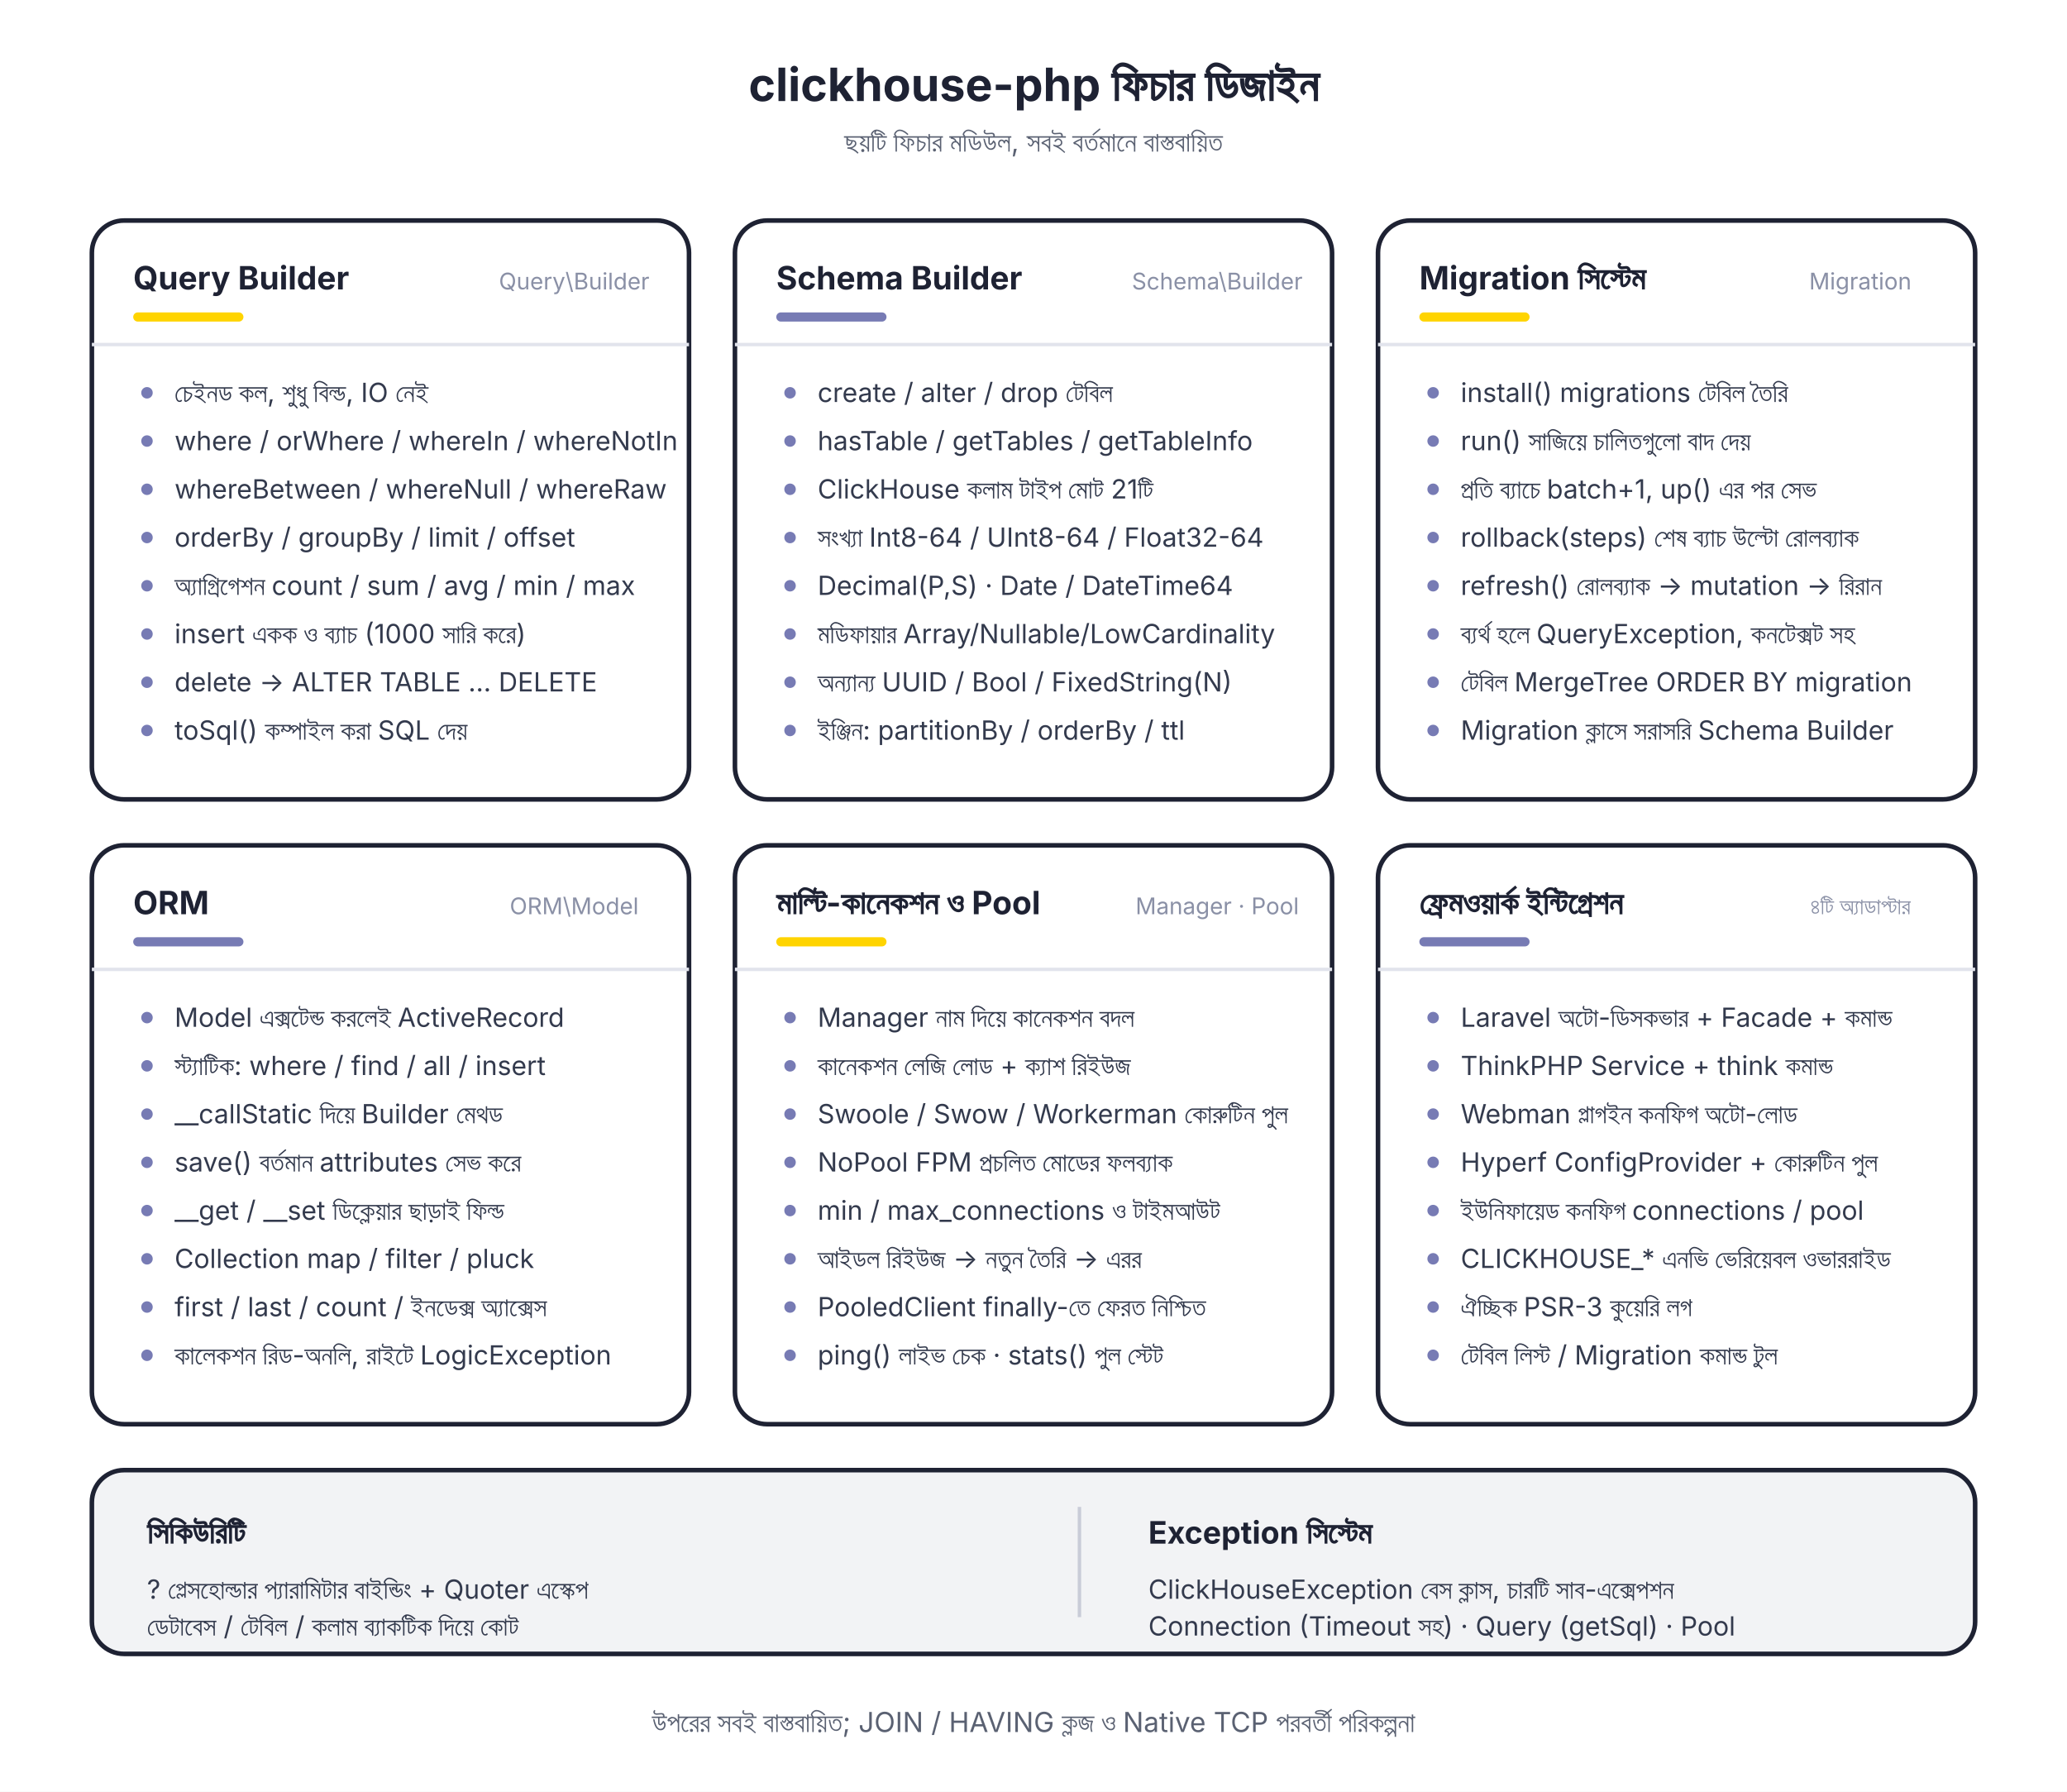
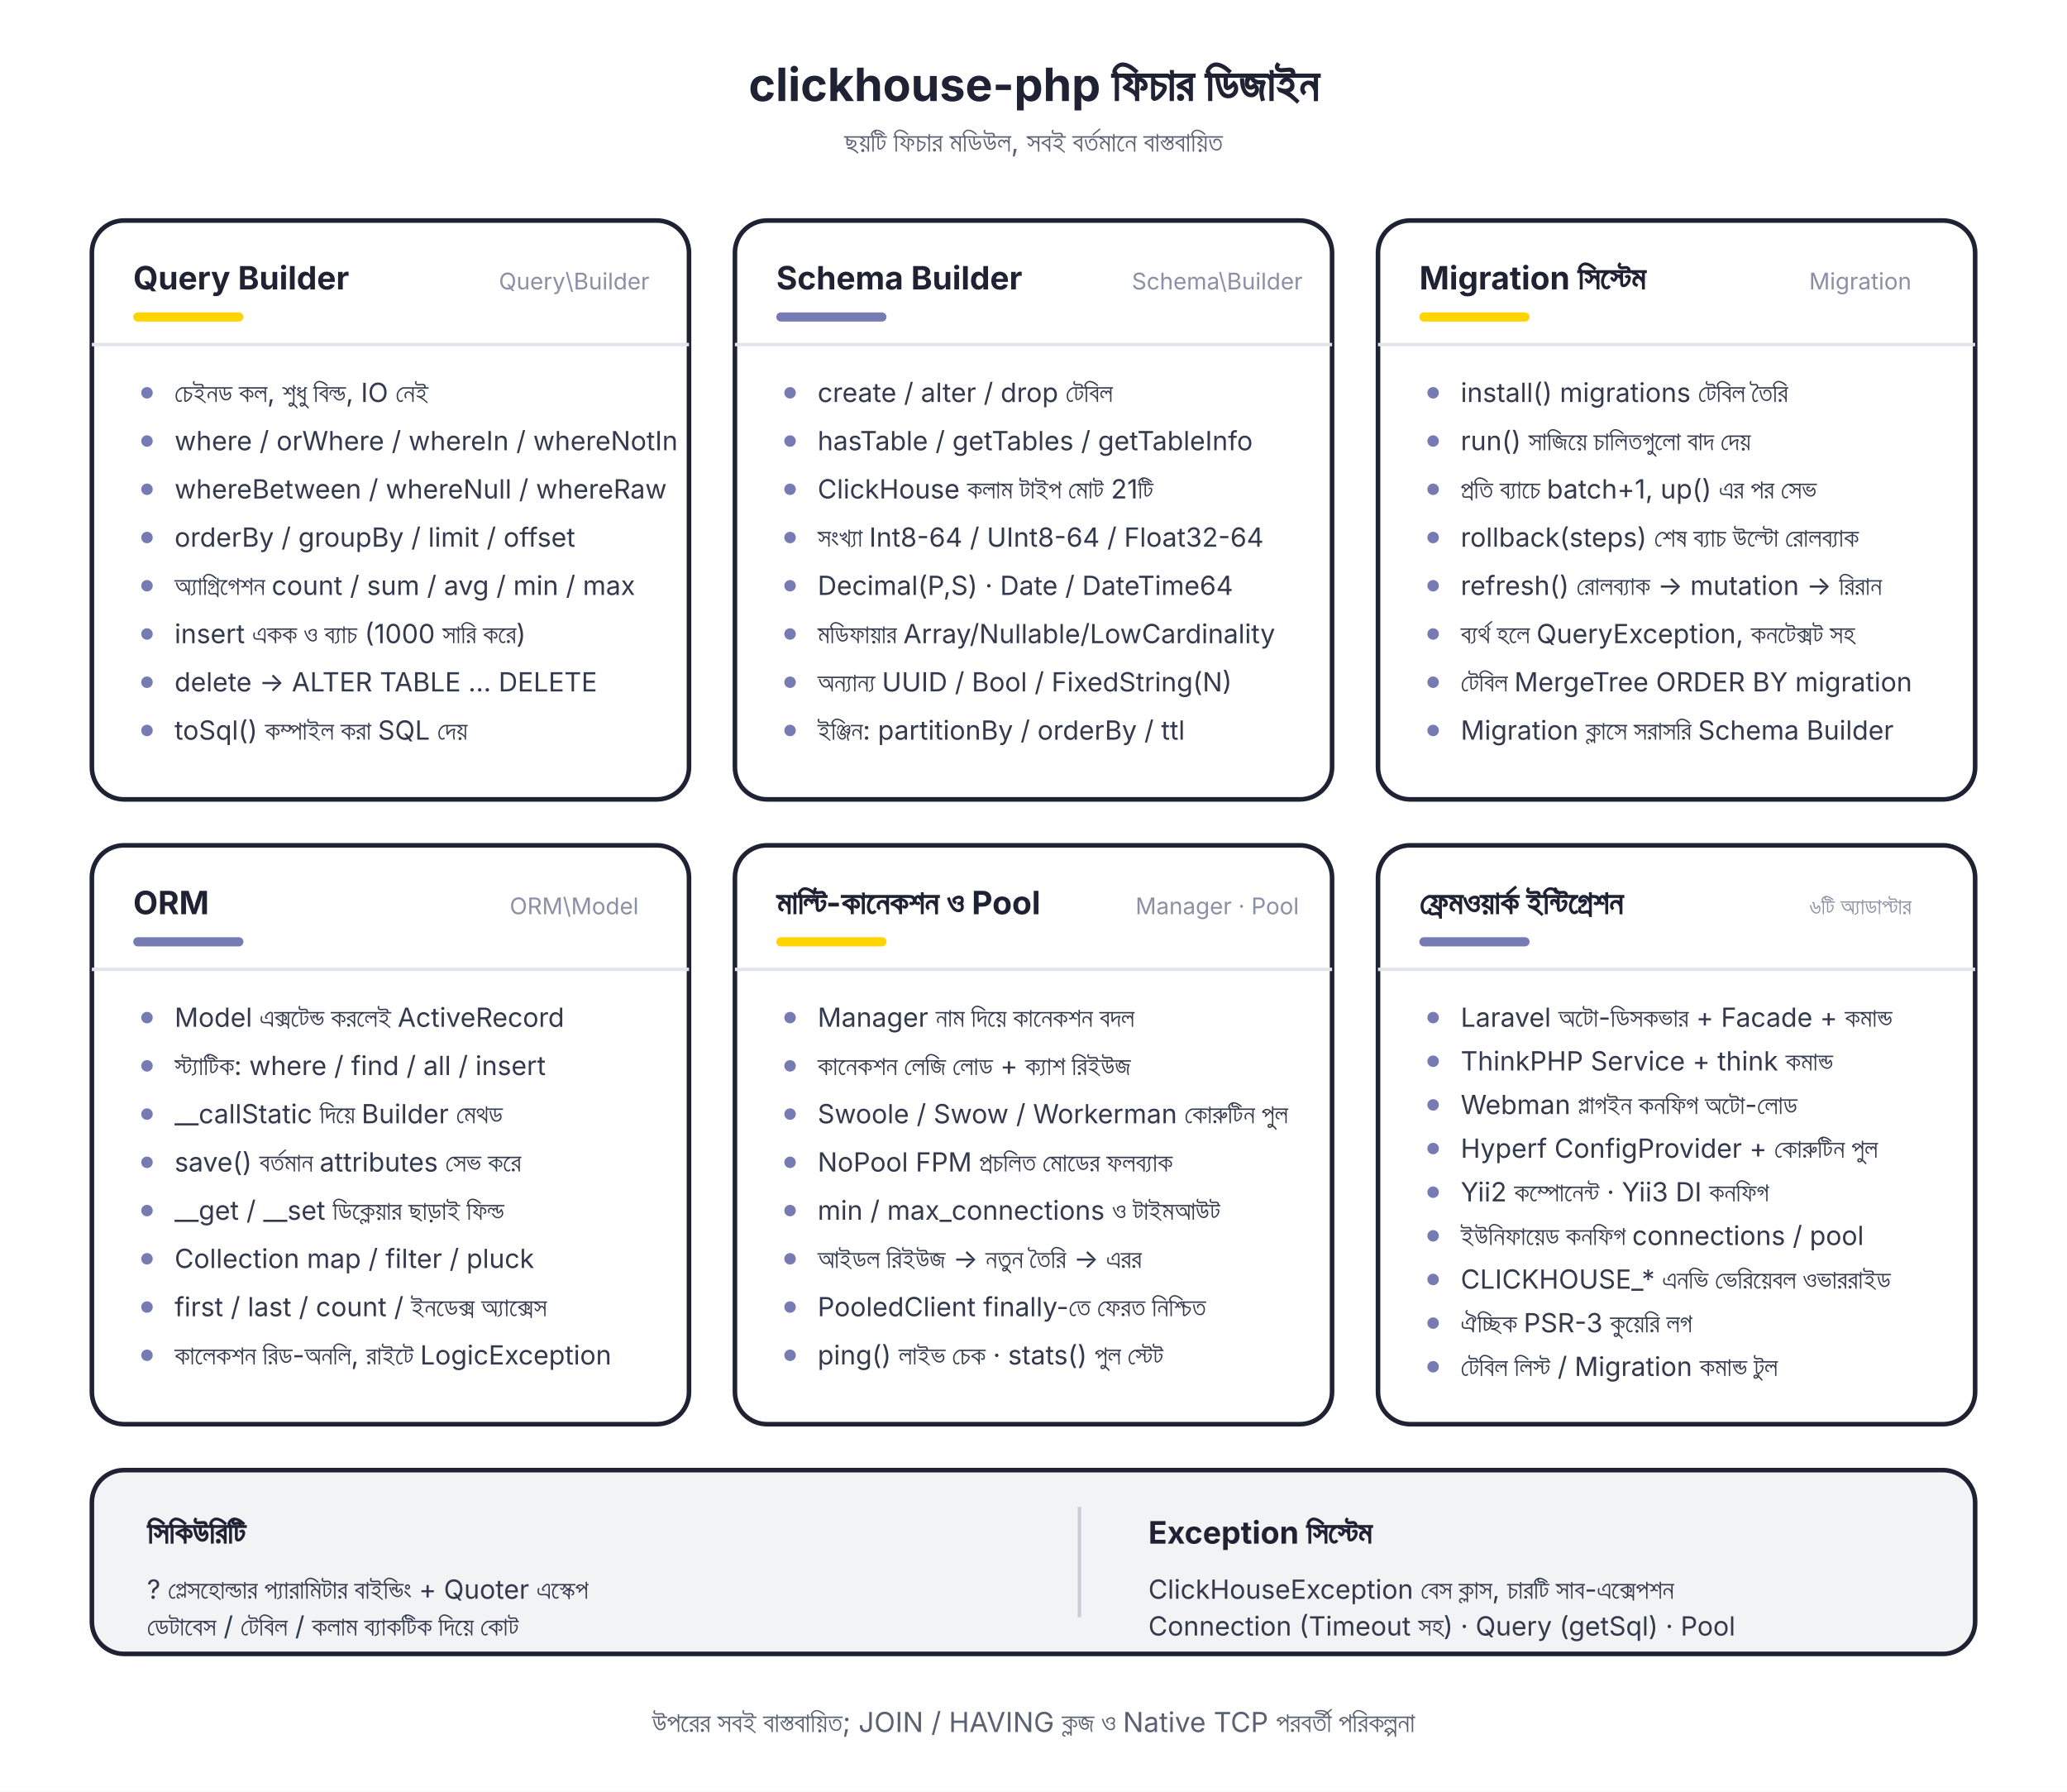
<svg xmlns="http://www.w3.org/2000/svg" width="900" height="780" viewBox="0 0 900 780" role="img" aria-labelledby="featTitle featDesc">
  <style>
    text{font-family:system-ui,-apple-system,"Segoe UI","PingFang SC","Microsoft YaHei",sans-serif;fill:#1E2233}
    .ttl{font-size:20px;font-weight:700}
    .sub{font-size:12px;fill:#5A6172}
    .ctr{text-anchor:middle}
    .card{fill:#fff;stroke:#1E2233;stroke-width:2}
    .ct{font-size:14px;font-weight:700}
    .cs{font-size:10px;fill:#8A90A6}
    .li{font-size:11.5px;fill:#333A4D}
    .hr{stroke:#E2E4EC;stroke-width:1.5}
    .bar{fill:#F2F3F5;stroke:#1E2233;stroke-width:2}
    .bt{font-size:13.5px;font-weight:700}
    .bl{font-size:11.5px;fill:#333A4D}
  </style>
  <rect x="0" y="0" width="900" height="780" fill="#FFFFFF" />
  <text class="ttl ctr" x="450" y="44">clickhouse-php ফিচার ডিজাইন</text>
  <text class="sub ctr" x="450" y="66">ছয়টি ফিচার মডিউল, সবই বর্তমানে বাস্তবায়িত</text>
  <rect class="card" x="40" y="96" width="260" height="252" rx="14" />
  <text class="ct" x="58" y="126">Query Builder</text>
  <text class="cs ctr" x="250" y="126">Query\Builder</text>
  <rect x="58" y="136" width="48" height="4" rx="2" fill="#FFD400" />
  <line class="hr" x1="40" y1="150" x2="300" y2="150" />
  <g>
    <circle cx="64" cy="171" r="2.5" fill="#777BB4" />
    <text class="li" x="76" y="175">চেইনড কল, শুধু বিল্ড, IO নেই</text>
    <circle cx="64" cy="192" r="2.5" fill="#777BB4" />
    <text class="li" x="76" y="196">where / orWhere / whereIn / whereNotIn</text>
    <circle cx="64" cy="213" r="2.5" fill="#777BB4" />
    <text class="li" x="76" y="217">whereBetween / whereNull / whereRaw</text>
    <circle cx="64" cy="234" r="2.5" fill="#777BB4" />
    <text class="li" x="76" y="238">orderBy / groupBy / limit / offset</text>
    <circle cx="64" cy="255" r="2.5" fill="#777BB4" />
    <text class="li" x="76" y="259">অ্যাগ্রিগেশন count / sum / avg / min / max</text>
    <circle cx="64" cy="276" r="2.5" fill="#777BB4" />
    <text class="li" x="76" y="280">insert একক ও ব্যাচ (1000 সারি করে)</text>
    <circle cx="64" cy="297" r="2.5" fill="#777BB4" />
    <text class="li" x="76" y="301">delete → ALTER TABLE … DELETE</text>
    <circle cx="64" cy="318" r="2.5" fill="#777BB4" />
    <text class="li" x="76" y="322">toSql() কম্পাইল করা SQL দেয়</text>
  </g>
  <rect class="card" x="320" y="96" width="260" height="252" rx="14" />
  <text class="ct" x="338" y="126">Schema Builder</text>
  <text class="cs ctr" x="530" y="126">Schema\Builder</text>
  <rect x="338" y="136" width="48" height="4" rx="2" fill="#777BB4" />
  <line class="hr" x1="320" y1="150" x2="580" y2="150" />
  <g>
    <circle cx="344" cy="171" r="2.5" fill="#777BB4" />
    <text class="li" x="356" y="175">create / alter / drop টেবিল</text>
    <circle cx="344" cy="192" r="2.5" fill="#777BB4" />
    <text class="li" x="356" y="196">hasTable / getTables / getTableInfo</text>
    <circle cx="344" cy="213" r="2.5" fill="#777BB4" />
    <text class="li" x="356" y="217">ClickHouse কলাম টাইপ মোট 21টি</text>
    <circle cx="344" cy="234" r="2.5" fill="#777BB4" />
    <text class="li" x="356" y="238">সংখ্যা Int8-64 / UInt8-64 / Float32-64</text>
    <circle cx="344" cy="255" r="2.5" fill="#777BB4" />
    <text class="li" x="356" y="259">Decimal(P,S) · Date / DateTime64</text>
    <circle cx="344" cy="276" r="2.5" fill="#777BB4" />
    <text class="li" x="356" y="280">মডিফায়ার Array/Nullable/LowCardinality</text>
    <circle cx="344" cy="297" r="2.5" fill="#777BB4" />
    <text class="li" x="356" y="301">অন্যান্য UUID / Bool / FixedString(N)</text>
    <circle cx="344" cy="318" r="2.5" fill="#777BB4" />
    <text class="li" x="356" y="322">ইঞ্জিন: partitionBy / orderBy / ttl</text>
  </g>
  <rect class="card" x="600" y="96" width="260" height="252" rx="14" />
  <text class="ct" x="618" y="126">Migration সিস্টেম</text>
  <text class="cs ctr" x="810" y="126">Migration</text>
  <rect x="618" y="136" width="48" height="4" rx="2" fill="#FFD400" />
  <line class="hr" x1="600" y1="150" x2="860" y2="150" />
  <g>
    <circle cx="624" cy="171" r="2.5" fill="#777BB4" />
    <text class="li" x="636" y="175">install() migrations টেবিল তৈরি</text>
    <circle cx="624" cy="192" r="2.5" fill="#777BB4" />
    <text class="li" x="636" y="196">run() সাজিয়ে চালিতগুলো বাদ দেয়</text>
    <circle cx="624" cy="213" r="2.5" fill="#777BB4" />
    <text class="li" x="636" y="217">প্রতি ব্যাচে batch+1, up() এর পর সেভ</text>
    <circle cx="624" cy="234" r="2.5" fill="#777BB4" />
    <text class="li" x="636" y="238">rollback(steps) শেষ ব্যাচ উল্টো রোলব্যাক</text>
    <circle cx="624" cy="255" r="2.5" fill="#777BB4" />
    <text class="li" x="636" y="259">refresh() রোলব্যাক → mutation → রিরান</text>
    <circle cx="624" cy="276" r="2.5" fill="#777BB4" />
    <text class="li" x="636" y="280">ব্যর্থ হলে QueryException, কনটেক্সট সহ</text>
    <circle cx="624" cy="297" r="2.5" fill="#777BB4" />
    <text class="li" x="636" y="301">টেবিল MergeTree ORDER BY migration</text>
    <circle cx="624" cy="318" r="2.5" fill="#777BB4" />
    <text class="li" x="636" y="322">Migration ক্লাসে সরাসরি Schema Builder</text>
  </g>
  <rect class="card" x="40" y="368" width="260" height="252" rx="14" />
  <text class="ct" x="58" y="398">ORM</text>
  <text class="cs ctr" x="250" y="398">ORM\Model</text>
  <rect x="58" y="408" width="48" height="4" rx="2" fill="#777BB4" />
  <line class="hr" x1="40" y1="422" x2="300" y2="422" />
  <g>
    <circle cx="64" cy="443" r="2.5" fill="#777BB4" />
    <text class="li" x="76" y="447">Model এক্সটেন্ড করলেই ActiveRecord</text>
    <circle cx="64" cy="464" r="2.5" fill="#777BB4" />
    <text class="li" x="76" y="468">স্ট্যাটিক: where / find / all / insert</text>
    <circle cx="64" cy="485" r="2.5" fill="#777BB4" />
    <text class="li" x="76" y="489">__callStatic দিয়ে Builder মেথড</text>
    <circle cx="64" cy="506" r="2.5" fill="#777BB4" />
    <text class="li" x="76" y="510">save() বর্তমান attributes সেভ করে</text>
    <circle cx="64" cy="527" r="2.5" fill="#777BB4" />
    <text class="li" x="76" y="531">__get / __set ডিক্লেয়ার ছাড়াই ফিল্ড</text>
    <circle cx="64" cy="548" r="2.5" fill="#777BB4" />
    <text class="li" x="76" y="552">Collection map / filter / pluck</text>
    <circle cx="64" cy="569" r="2.5" fill="#777BB4" />
    <text class="li" x="76" y="573">first / last / count / ইনডেক্স অ্যাক্সেস</text>
    <circle cx="64" cy="590" r="2.5" fill="#777BB4" />
    <text class="li" x="76" y="594">কালেকশন রিড-অনলি, রাইটে LogicException</text>
  </g>
  <rect class="card" x="320" y="368" width="260" height="252" rx="14" />
  <text class="ct" x="338" y="398">মাল্টি-কানেকশন ও Pool</text>
  <text class="cs ctr" x="530" y="398">Manager · Pool</text>
  <rect x="338" y="408" width="48" height="4" rx="2" fill="#FFD400" />
  <line class="hr" x1="320" y1="422" x2="580" y2="422" />
  <g>
    <circle cx="344" cy="443" r="2.5" fill="#777BB4" />
    <text class="li" x="356" y="447">Manager নাম দিয়ে কানেকশন বদল</text>
    <circle cx="344" cy="464" r="2.5" fill="#777BB4" />
    <text class="li" x="356" y="468">কানেকশন লেজি লোড + ক্যাশ রিইউজ</text>
    <circle cx="344" cy="485" r="2.5" fill="#777BB4" />
    <text class="li" x="356" y="489">Swoole / Swow / Workerman কোরুটিন পুল</text>
    <circle cx="344" cy="506" r="2.5" fill="#777BB4" />
    <text class="li" x="356" y="510">NoPool FPM প্রচলিত মোডের ফলব্যাক</text>
    <circle cx="344" cy="527" r="2.5" fill="#777BB4" />
    <text class="li" x="356" y="531">min / max_connections ও টাইমআউট</text>
    <circle cx="344" cy="548" r="2.5" fill="#777BB4" />
    <text class="li" x="356" y="552">আইডল রিইউজ → নতুন তৈরি → এরর</text>
    <circle cx="344" cy="569" r="2.5" fill="#777BB4" />
    <text class="li" x="356" y="573">PooledClient finally-তে ফেরত নিশ্চিত</text>
    <circle cx="344" cy="590" r="2.5" fill="#777BB4" />
    <text class="li" x="356" y="594">ping() লাইভ চেক · stats() পুল স্টেট</text>
  </g>
  <rect class="card" x="600" y="368" width="260" height="252" rx="14" />
  <text class="ct" x="618" y="398">ফ্রেমওয়ার্ক ইন্টিগ্রেশন</text>
-   <text class="cs ctr" x="810" y="398">৪টি অ্যাডাপ্টার</text>
+   <text class="cs ctr" x="810" y="398">৬টি অ্যাডাপ্টার</text>
  <rect x="618" y="408" width="48" height="4" rx="2" fill="#777BB4" />
  <line class="hr" x1="600" y1="422" x2="860" y2="422" />
  <g>
    <circle cx="624" cy="443" r="2.5" fill="#777BB4" />
    <text class="li" x="636" y="447">Laravel অটো-ডিসকভার + Facade + কমান্ড</text>
-     <circle cx="624" cy="464" r="2.5" fill="#777BB4" />
-     <text class="li" x="636" y="468">ThinkPHP Service + think কমান্ড</text>
-     <circle cx="624" cy="485" r="2.5" fill="#777BB4" />
-     <text class="li" x="636" y="489">Webman প্লাগইন কনফিগ অটো-লোড</text>
-     <circle cx="624" cy="506" r="2.5" fill="#777BB4" />
-     <text class="li" x="636" y="510">Hyperf ConfigProvider + কোরুটিন পুল</text>
-     <circle cx="624" cy="527" r="2.5" fill="#777BB4" />
-     <text class="li" x="636" y="531">ইউনিফায়েড কনফিগ connections / pool</text>
-     <circle cx="624" cy="548" r="2.5" fill="#777BB4" />
-     <text class="li" x="636" y="552">CLICKHOUSE_* এনভি ভেরিয়েবল ওভাররাইড</text>
-     <circle cx="624" cy="569" r="2.5" fill="#777BB4" />
-     <text class="li" x="636" y="573">ঐচ্ছিক PSR-3 কুয়েরি লগ</text>
-     <circle cx="624" cy="590" r="2.5" fill="#777BB4" />
-     <text class="li" x="636" y="594">টেবিল লিস্ট / Migration কমান্ড টুল</text>
+     <circle cx="624" cy="462" r="2.5" fill="#777BB4" />
+     <text class="li" x="636" y="466">ThinkPHP Service + think কমান্ড</text>
+     <circle cx="624" cy="481" r="2.5" fill="#777BB4" />
+     <text class="li" x="636" y="485">Webman প্লাগইন কনফিগ অটো-লোড</text>
+     <circle cx="624" cy="500" r="2.5" fill="#777BB4" />
+     <text class="li" x="636" y="504">Hyperf ConfigProvider + কোরুটিন পুল</text>
+     <circle cx="624" cy="519" r="2.5" fill="#777BB4" />
+     <text class="li" x="636" y="523">Yii2 কম্পোনেন্ট · Yii3 DI কনফিগ</text>
+     <circle cx="624" cy="538" r="2.5" fill="#777BB4" />
+     <text class="li" x="636" y="542">ইউনিফায়েড কনফিগ connections / pool</text>
+     <circle cx="624" cy="557" r="2.5" fill="#777BB4" />
+     <text class="li" x="636" y="561">CLICKHOUSE_* এনভি ভেরিয়েবল ওভাররাইড</text>
+     <circle cx="624" cy="576" r="2.5" fill="#777BB4" />
+     <text class="li" x="636" y="580">ঐচ্ছিক PSR-3 কুয়েরি লগ</text>
+     <circle cx="624" cy="595" r="2.5" fill="#777BB4" />
+     <text class="li" x="636" y="599">টেবিল লিস্ট / Migration কমান্ড টুল</text>
  </g>
  <rect class="bar" x="40" y="640" width="820" height="80" rx="14" />
  <text class="bt" x="64" y="672">সিকিউরিটি</text>
  <text class="bl" x="64" y="696">? প্লেসহোল্ডার প্যারামিটার বাইন্ডিং + Quoter এস্কেপ</text>
  <text class="bl" x="64" y="712">ডেটাবেস / টেবিল / কলাম ব্যাকটিক দিয়ে কোট</text>
  <line x1="470" y1="656" x2="470" y2="704" stroke="#C9CCD8" stroke-width="1.5" />
  <text class="bt" x="500" y="672">Exception সিস্টেম</text>
  <text class="bl" x="500" y="696">ClickHouseException বেস ক্লাস, চারটি সাব-এক্সেপশন</text>
  <text class="bl" x="500" y="712">Connection (Timeout সহ) · Query (getSql) · Pool</text>
  <text class="sub ctr" x="450" y="754">উপরের সবই বাস্তবায়িত; JOIN / HAVING ক্লজ ও Native TCP পরবর্তী পরিকল্পনা</text>
</svg>
